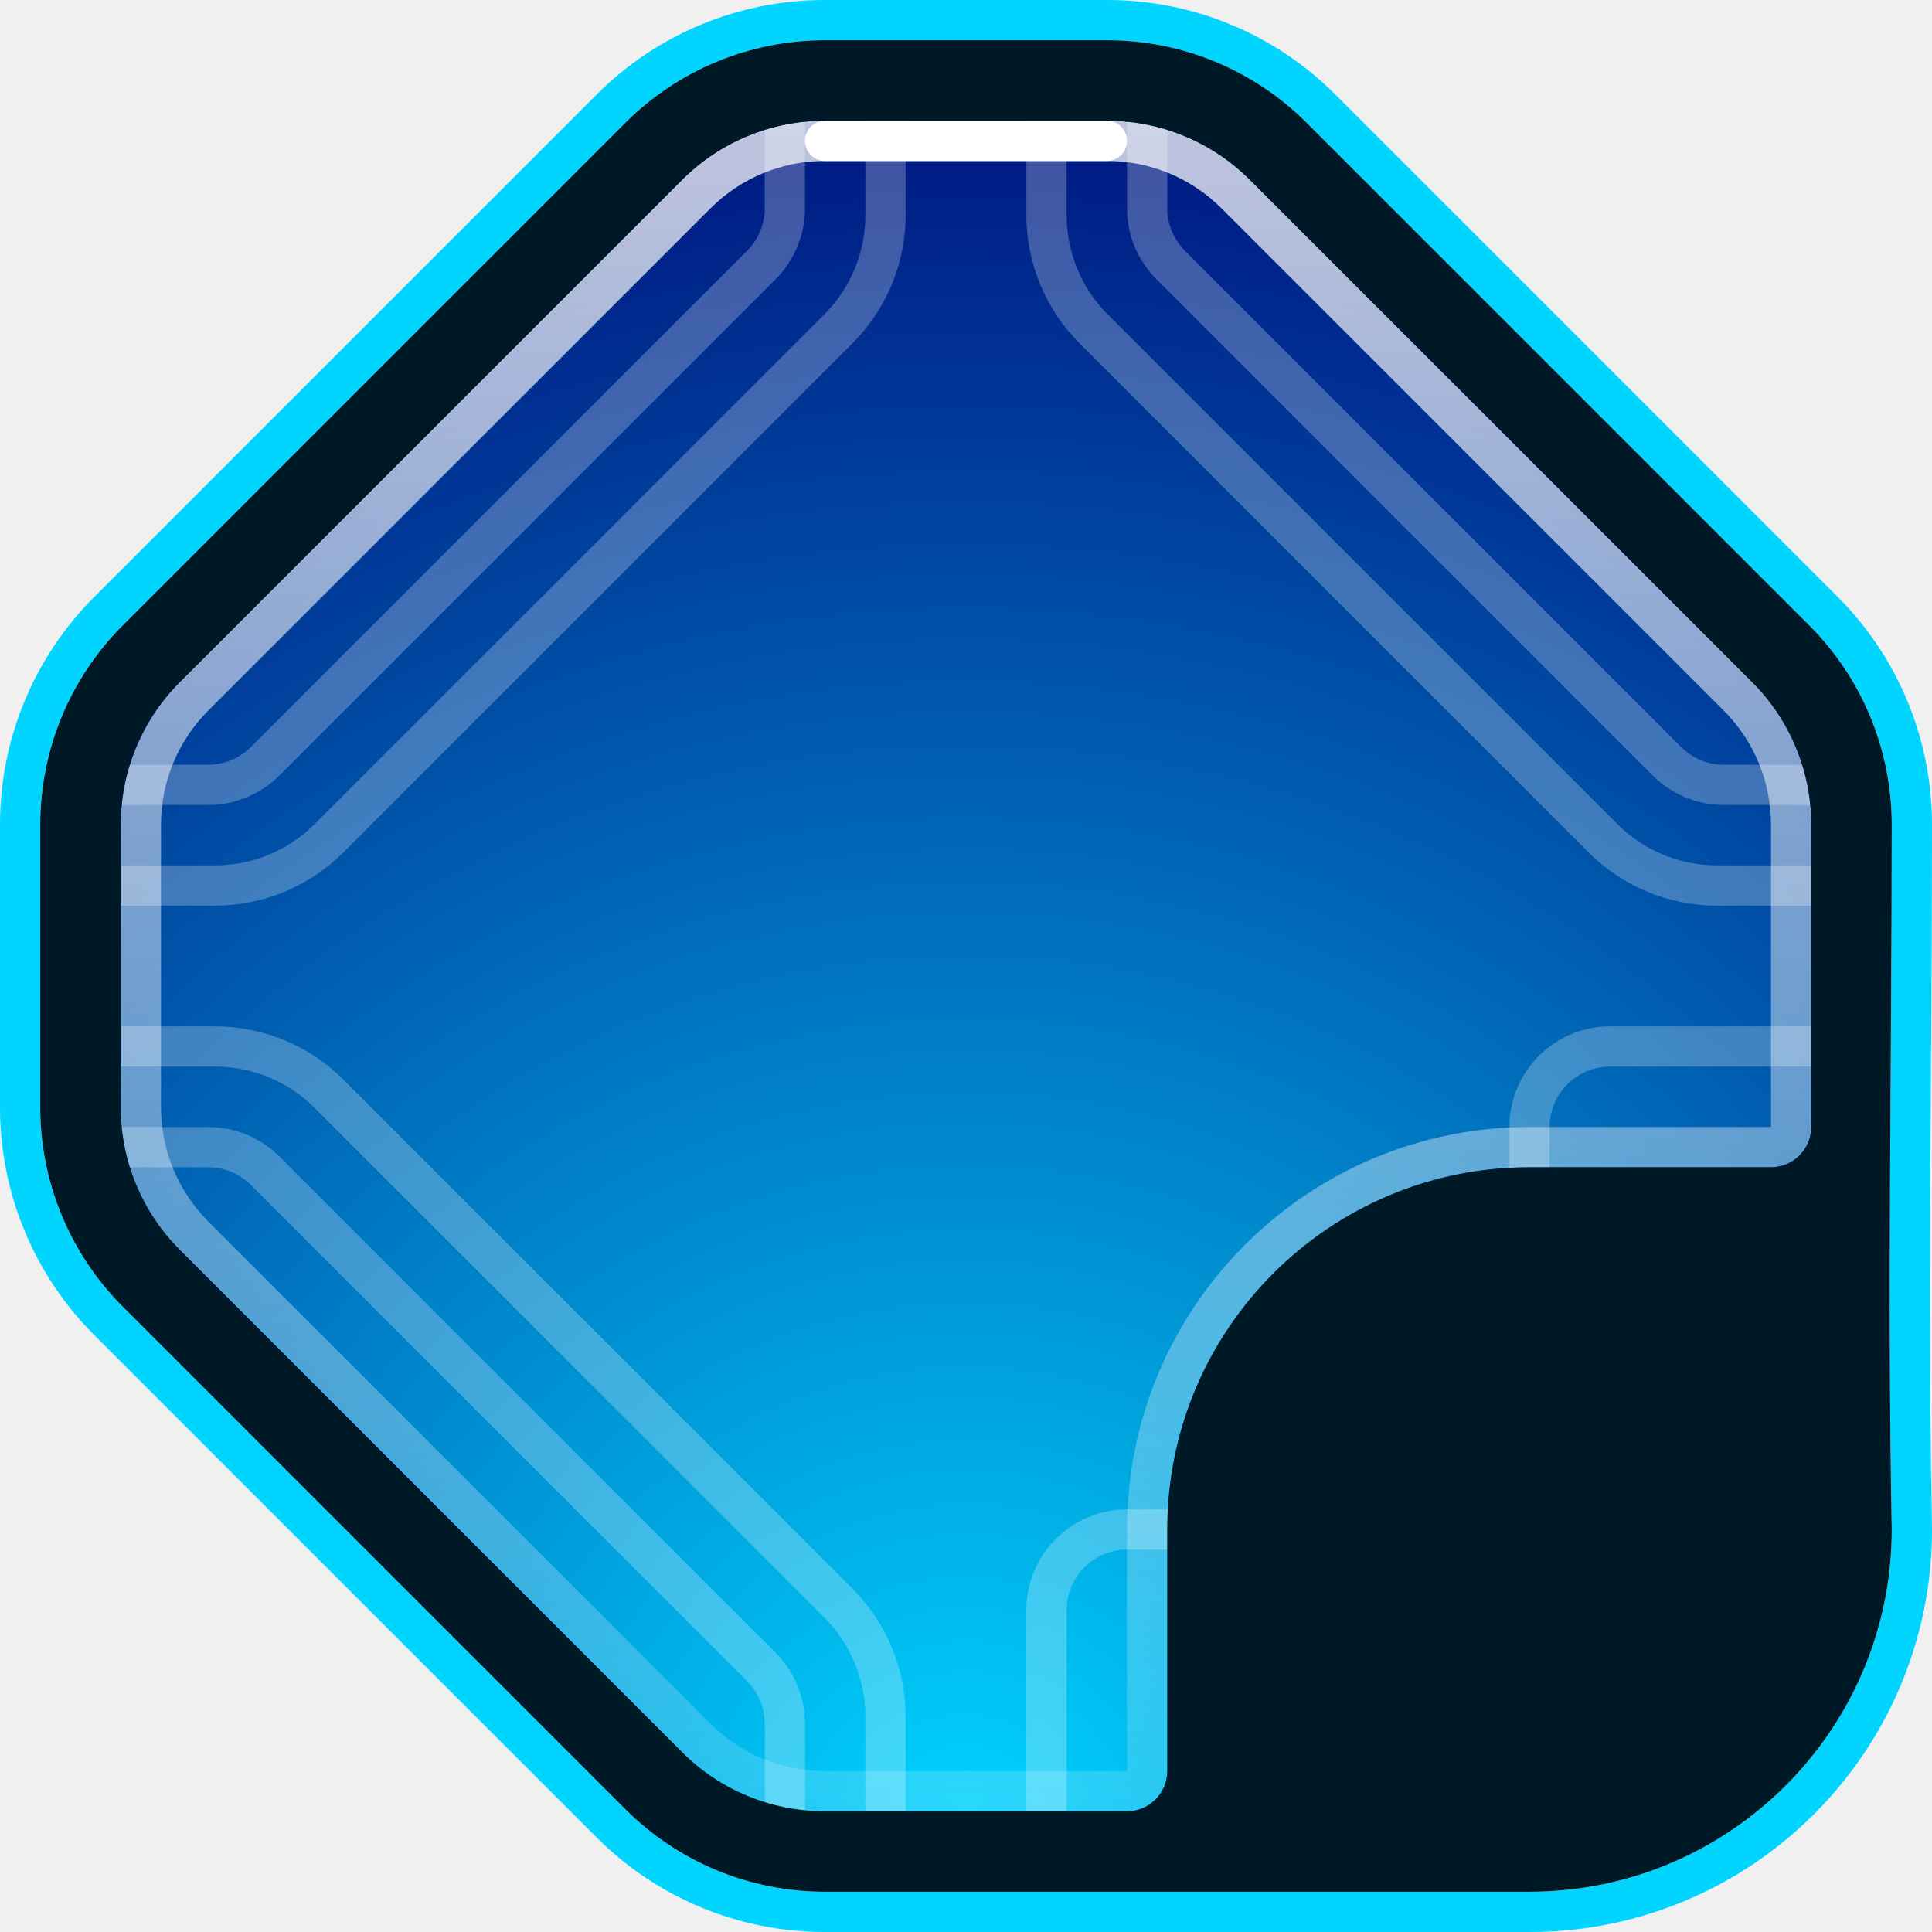
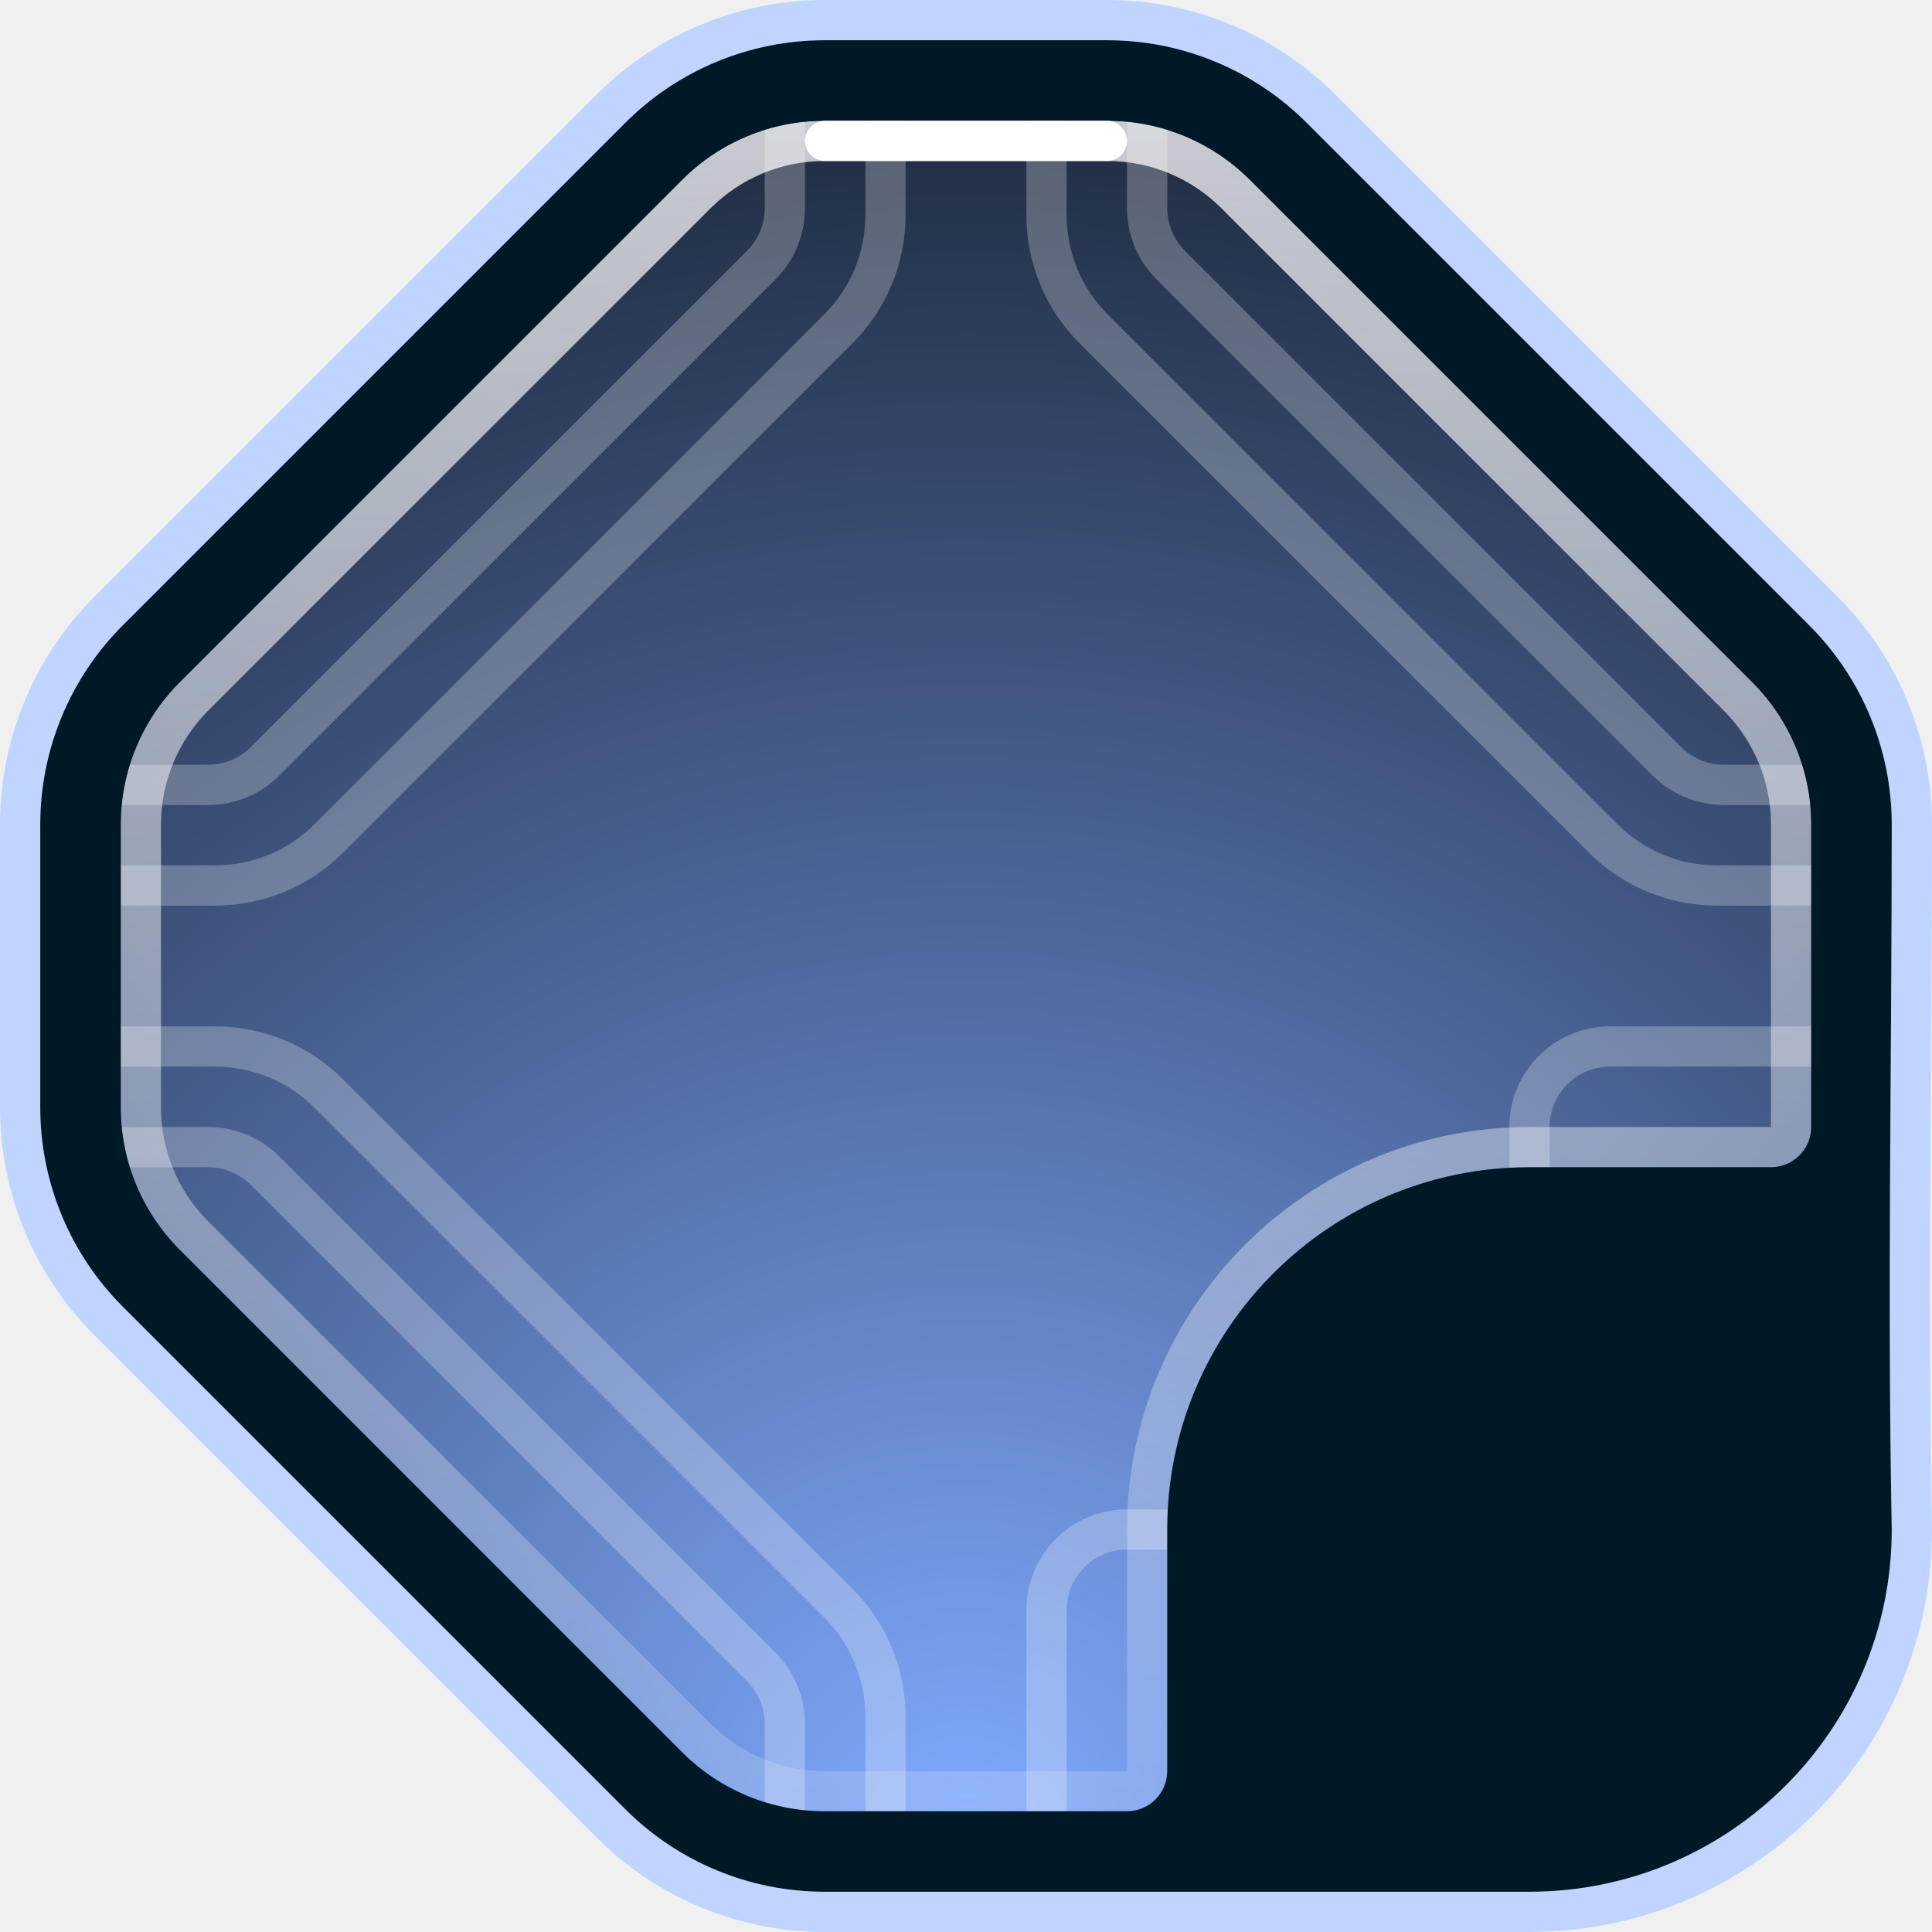
<svg xmlns="http://www.w3.org/2000/svg" width="24" height="24" viewBox="0 0 24 24" fill="none">
-   <path fill-rule="evenodd" clip-rule="evenodd" d="M24 19C24 21.761 21.761 24 19 24H10.243C9.182 24 8.164 23.579 7.414 22.828L1.172 16.586C0.421 15.836 0 14.818 0 13.757V10.243C0 9.182 0.421 8.164 1.172 7.414L7.414 1.172C8.164 0.421 9.182 0 10.243 0H13.757C14.818 0 15.836 0.421 16.586 1.172L22.828 7.414C23.579 8.164 24 9.182 24 10.243C24 11.222 23.994 12.198 23.988 13.173C23.975 15.116 23.963 17.052 24 18.991L24 19ZM23.5 19C23.463 17.055 23.475 15.108 23.488 13.161C23.494 12.188 23.5 11.215 23.5 10.243C23.5 9.314 23.131 8.424 22.475 7.768L16.232 1.525C15.576 0.869 14.686 0.5 13.757 0.5H10.243C9.314 0.5 8.424 0.869 7.768 1.525L1.525 7.768C0.869 8.424 0.5 9.314 0.5 10.243V13.757C0.5 14.686 0.869 15.576 1.525 16.232L7.768 22.475C8.424 23.131 9.314 23.5 10.243 23.5H19C21.485 23.5 23.5 21.485 23.5 19Z" fill="#00D4FF" />
+   <path fill-rule="evenodd" clip-rule="evenodd" d="M24 19C24 21.761 21.761 24 19 24H10.243C9.182 24 8.164 23.579 7.414 22.828L1.172 16.586C0.421 15.836 0 14.818 0 13.757V10.243C0 9.182 0.421 8.164 1.172 7.414L7.414 1.172C8.164 0.421 9.182 0 10.243 0H13.757C14.818 0 15.836 0.421 16.586 1.172L22.828 7.414C23.579 8.164 24 9.182 24 10.243C24 11.222 23.994 12.198 23.988 13.173C23.975 15.116 23.963 17.052 24 18.991L24 19ZM23.5 19C23.463 17.055 23.475 15.108 23.488 13.161C23.494 12.188 23.5 11.215 23.5 10.243C23.5 9.314 23.131 8.424 22.475 7.768L16.232 1.525C15.576 0.869 14.686 0.5 13.757 0.5H10.243C9.314 0.5 8.424 0.869 7.768 1.525L1.525 7.768C0.869 8.424 0.5 9.314 0.5 10.243V13.757C0.5 14.686 0.869 15.576 1.525 16.232L7.768 22.475C8.424 23.131 9.314 23.5 10.243 23.5H19C21.485 23.5 23.5 21.485 23.5 19Z" fill="#BFD5FF" />
  <path d="M8.121 1.879L1.879 8.121C1.316 8.684 1 9.447 1 10.243V13.757C1 14.553 1.316 15.316 1.879 15.879L8.121 22.121C8.684 22.684 9.447 23 10.243 23H13.757C14.553 23 15.316 22.684 15.879 22.121L22.121 15.879C22.684 15.316 23 14.553 23 13.757V10.243C23 9.447 22.684 8.684 22.121 8.121L15.879 1.879C15.316 1.316 14.553 1 13.757 1H10.243C9.447 1 8.684 1.316 8.121 1.879Z" fill="url(#paint0_radial_10758_45485)" />
  <path fill-rule="evenodd" clip-rule="evenodd" d="M10 1V2.586C10 2.917 9.868 3.235 9.634 3.47L3.47 9.634C3.235 9.868 2.917 10 2.586 10H1V9.5H2.586C2.785 9.5 2.975 9.421 3.116 9.28L9.28 3.116C9.421 2.975 9.5 2.785 9.5 2.586V1H10ZM14 1V2.586C14 2.917 14.132 3.235 14.366 3.47L20.53 9.634C20.765 9.868 21.083 10 21.414 10H23V9.5H21.414C21.215 9.5 21.024 9.421 20.884 9.28L14.72 3.116C14.579 2.975 14.5 2.785 14.5 2.586V1H14ZM10 21.414V23H9.5V21.414C9.5 21.215 9.421 21.024 9.28 20.884L3.116 14.72C2.975 14.579 2.785 14.5 2.586 14.5H1V14H2.586C2.917 14 3.235 14.132 3.47 14.366L9.634 20.53C9.868 20.765 10 21.083 10 21.414ZM11.25 1V2.672C11.25 3.268 11.013 3.841 10.591 4.263L4.263 10.591C3.841 11.013 3.268 11.25 2.672 11.25H1V10.75H2.672C3.136 10.75 3.581 10.566 3.909 10.237L10.237 3.909C10.566 3.581 10.75 3.136 10.75 2.672V1H11.25ZM12.75 2.672V1H13.25V2.672C13.25 3.136 13.434 3.581 13.763 3.909L20.091 10.237C20.419 10.566 20.864 10.75 21.328 10.75H23V11.25H21.328C20.732 11.25 20.159 11.013 19.737 10.591L13.409 4.263C12.987 3.841 12.75 3.268 12.75 2.672ZM11.25 23V21.328C11.25 20.732 11.013 20.159 10.591 19.737L4.263 13.409C3.841 12.987 3.268 12.75 2.672 12.75H1V13.25H2.672C3.136 13.25 3.581 13.434 3.909 13.763L10.237 20.091C10.566 20.419 10.75 20.864 10.75 21.328V23H11.25ZM12.75 20V23H13.25V20C13.25 19.586 13.586 19.25 14 19.25H15V18.75H14C13.31 18.75 12.75 19.31 12.75 20ZM20 12.75C19.31 12.75 18.75 13.31 18.75 14V15H19.25V14C19.25 13.586 19.586 13.25 20 13.25H23V12.75H20Z" fill="white" fill-opacity="0.25" />
  <path fill-rule="evenodd" clip-rule="evenodd" d="M10.243 2C9.712 2 9.204 2.211 8.828 2.586L2.586 8.828C2.211 9.204 2 9.712 2 10.243V13.757C2 14.288 2.211 14.796 2.586 15.172L8.828 21.414C9.204 21.789 9.712 22 10.243 22H14V19C14 16.239 16.239 14 19 14H22V10.243C22 9.712 21.789 9.204 21.414 8.828L15.172 2.586C14.796 2.211 14.288 2 13.757 2H10.243ZM10.243 1.5C9.58 1.5 8.944 1.763 8.475 2.232L2.232 8.475C1.763 8.944 1.5 9.58 1.5 10.243V13.757C1.5 14.42 1.763 15.056 2.232 15.525L8.475 21.768C8.944 22.237 9.58 22.5 10.243 22.5H14C14.276 22.5 14.5 22.276 14.5 22V19C14.5 16.515 16.515 14.5 19 14.5H22C22.276 14.5 22.5 14.276 22.5 14V10.243C22.5 9.58 22.237 8.944 21.768 8.475L15.525 2.232C15.056 1.763 14.42 1.5 13.757 1.5H10.243Z" fill="url(#paint1_linear_10758_45485)" />
  <path fill-rule="evenodd" clip-rule="evenodd" d="M10.243 23.5C9.314 23.5 8.424 23.131 7.768 22.475L1.525 16.232C0.869 15.576 0.5 14.686 0.5 13.757V10.243C0.5 9.314 0.869 8.424 1.525 7.768L7.768 1.525C8.424 0.869 9.314 0.5 10.243 0.5H13.757C14.686 0.5 15.576 0.869 16.232 1.525L22.475 7.768C23.131 8.424 23.5 9.314 23.5 10.243C23.5 13.161 23.445 16.083 23.5 19C23.5 21.485 21.485 23.5 19 23.5C15.979 23.5 13.28 23.5 10.243 23.5ZM8.475 2.232C8.944 1.763 9.58 1.5 10.243 1.5H13.757C14.42 1.5 15.056 1.763 15.525 2.232L21.768 8.475C22.237 8.944 22.5 9.58 22.5 10.243V14C22.5 14.276 22.276 14.5 22 14.5H19C16.515 14.5 14.5 16.515 14.5 19V22C14.5 22.276 14.276 22.5 14 22.5H10.243C9.58 22.5 8.944 22.237 8.475 21.768L2.232 15.525C1.763 15.056 1.5 14.42 1.5 13.757V10.243C1.5 9.58 1.763 8.944 2.232 8.475L8.475 2.232Z" fill="#001926" />
  <rect x="10" y="1.5" width="4" height="0.5" rx="0.25" fill="white" />
  <defs>
    <radialGradient id="paint0_radial_10758_45485" cx="0" cy="0" r="1" gradientUnits="userSpaceOnUse" gradientTransform="translate(12 23) rotate(-90) scale(22)">
-       <stop stop-color="#00D4FF" />
-       <stop offset="1" stop-color="#001580" />
+       <stop stop-color="#80AAFF" />
+       <stop offset="1" stop-color="#202B40" />
    </radialGradient>
    <linearGradient id="paint1_linear_10758_45485" x1="12" y1="1.5" x2="12" y2="22.5" gradientUnits="userSpaceOnUse">
      <stop stop-color="white" stop-opacity="0.75" />
      <stop offset="1" stop-color="white" stop-opacity="0.15" />
    </linearGradient>
  </defs>
</svg>
